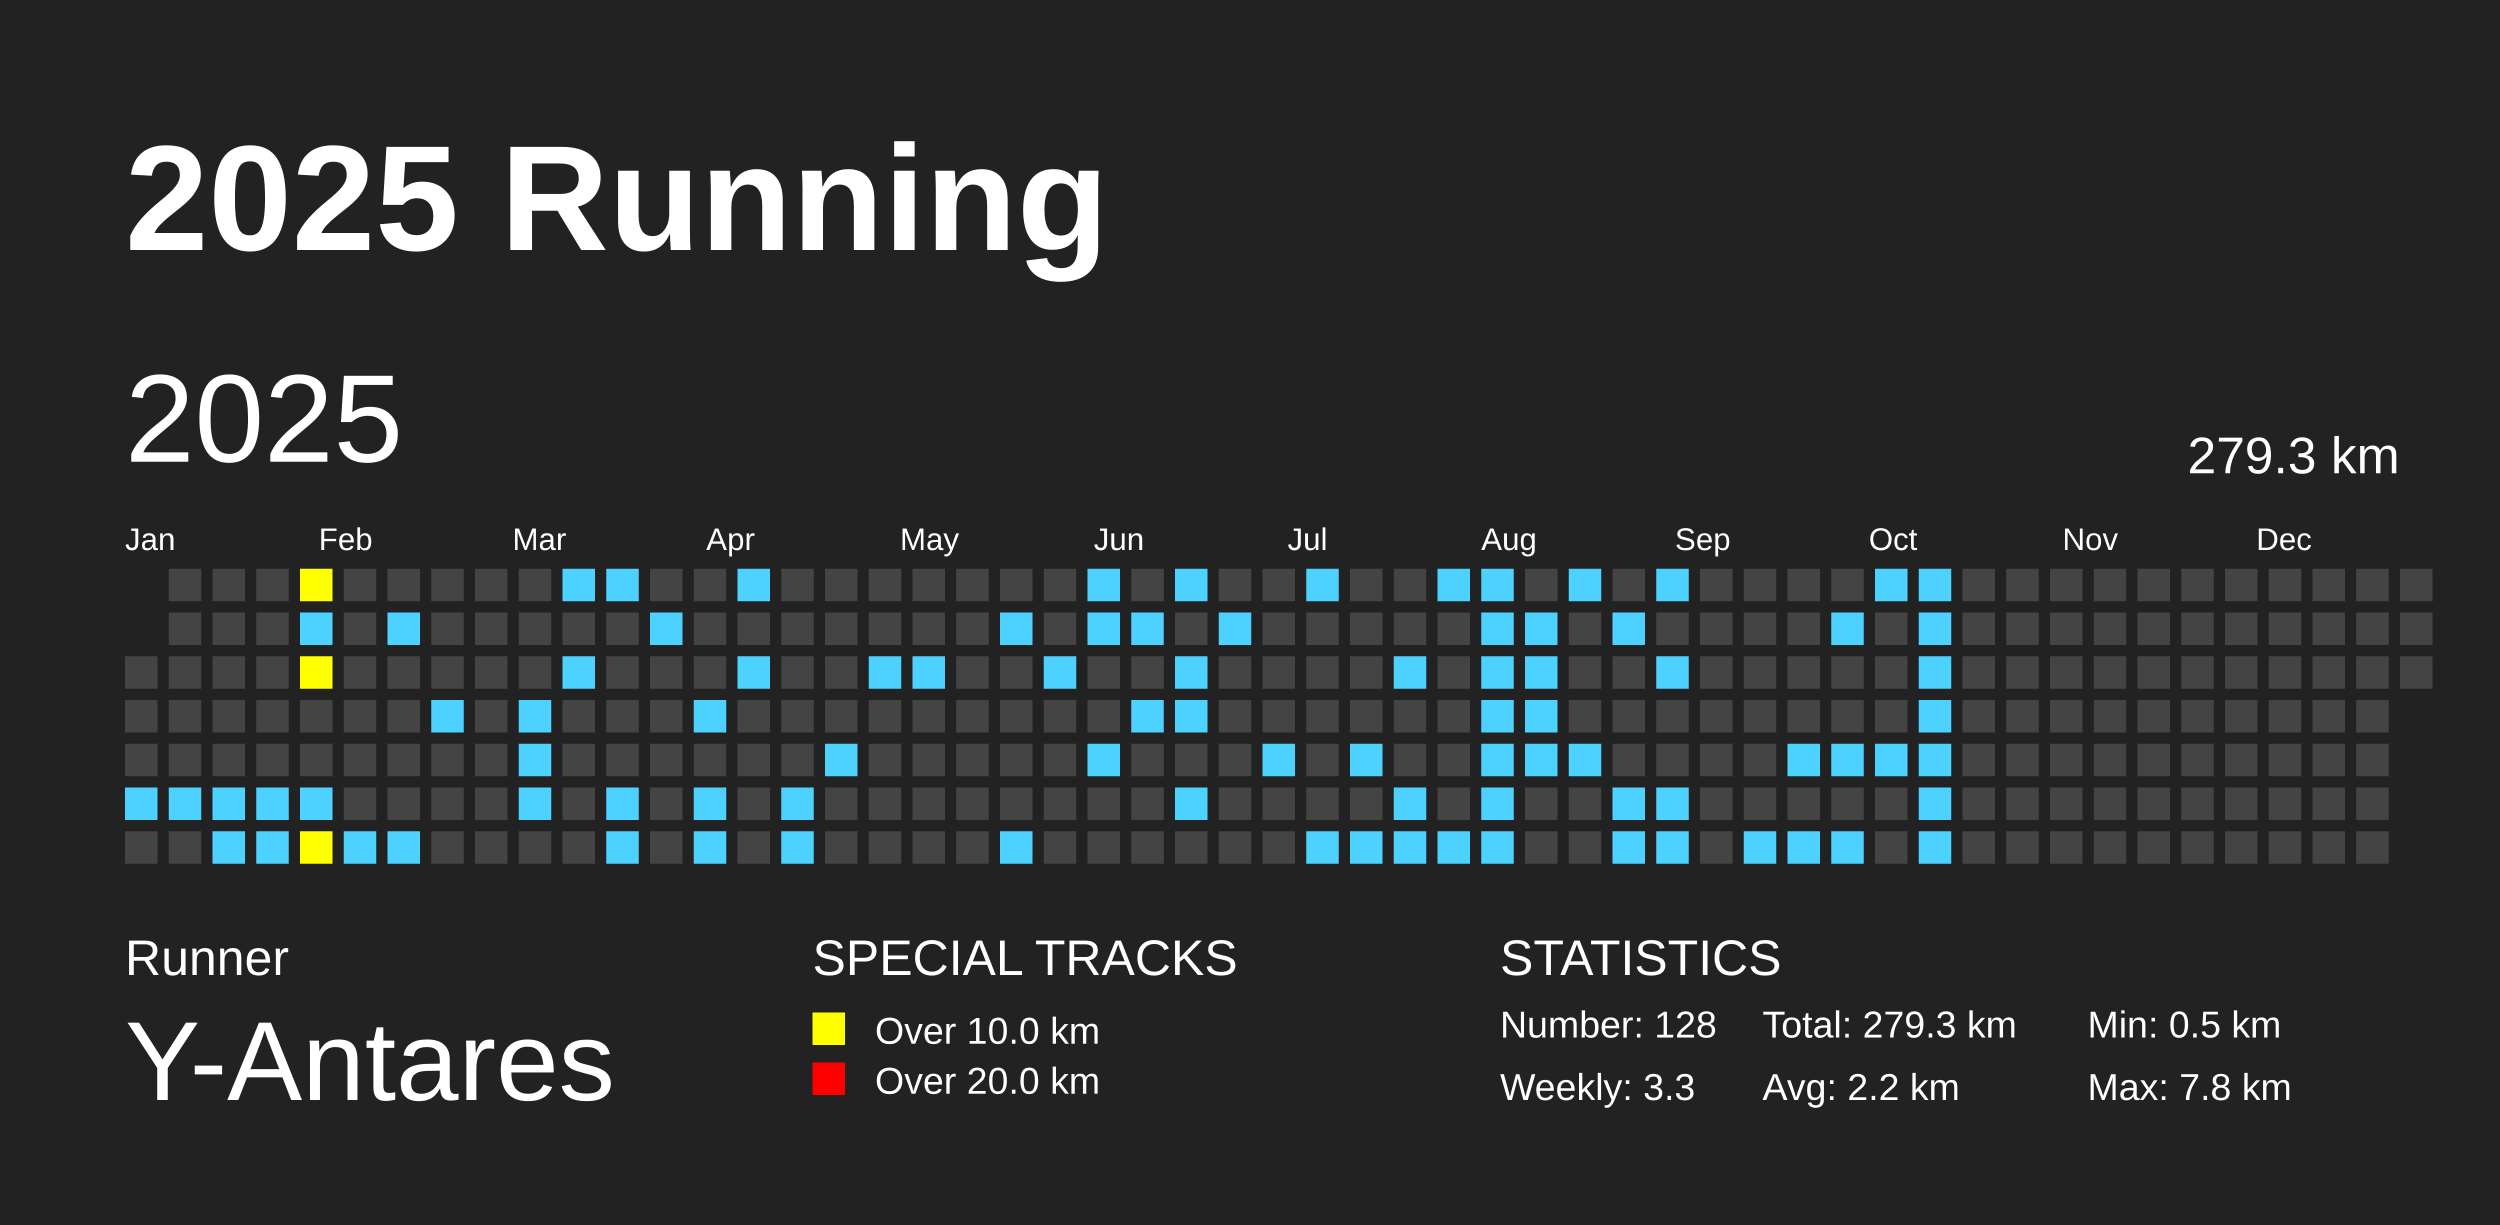
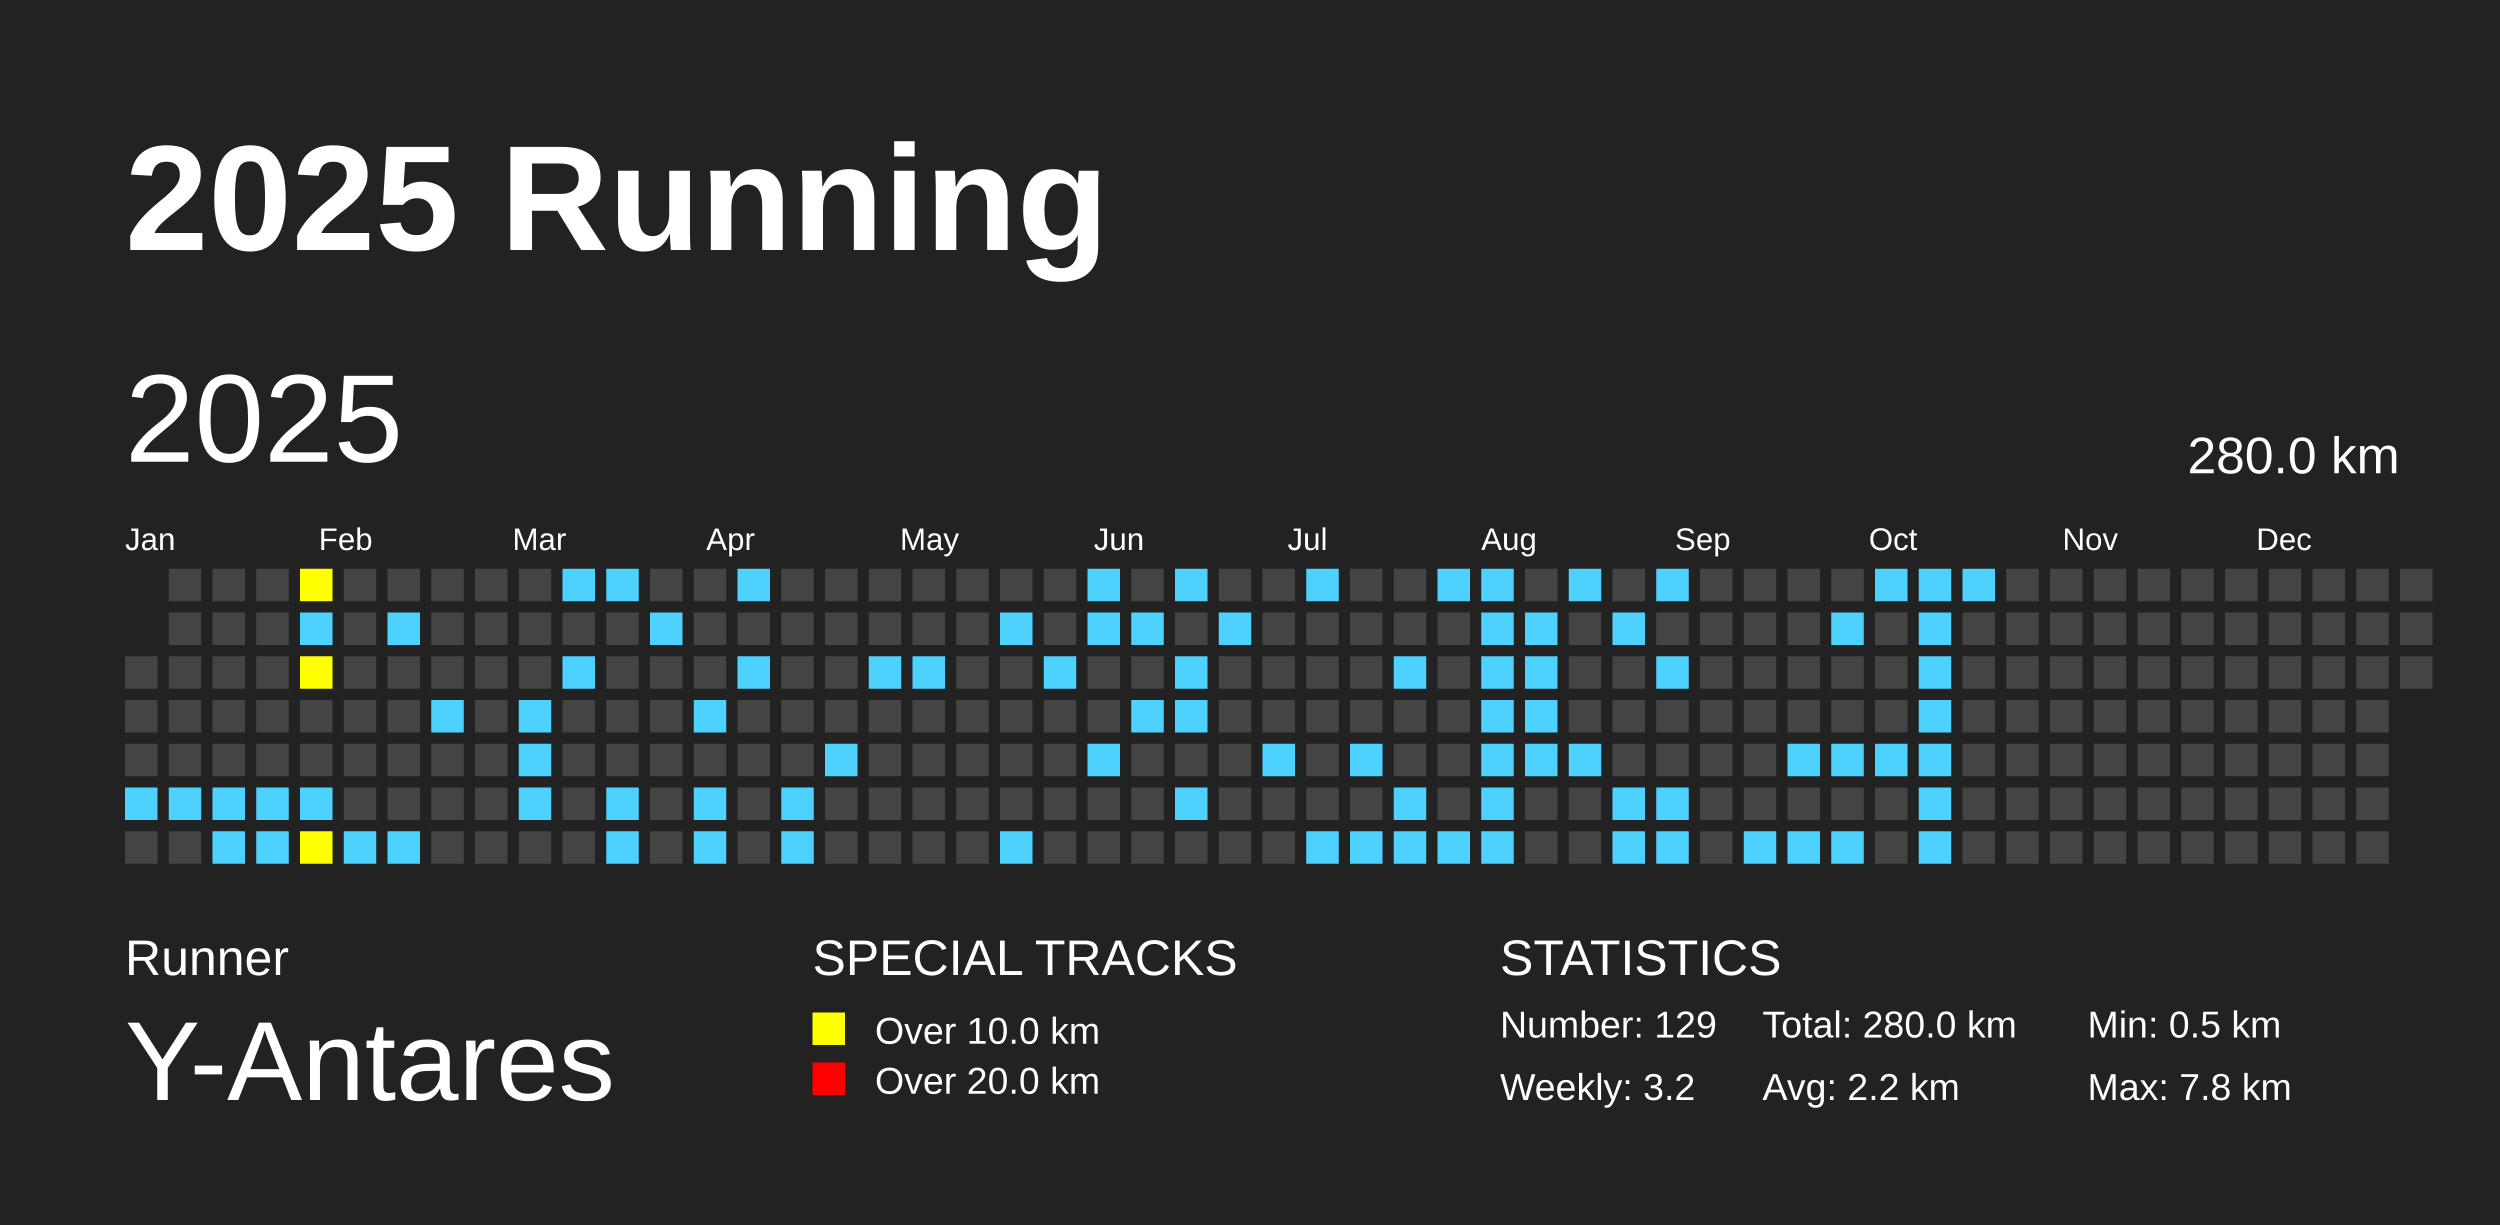
<svg xmlns="http://www.w3.org/2000/svg" baseProfile="full" height="98mm" version="1.1" viewBox="0,0,200,98" width="200mm">
  <defs />
  <rect fill="#222222" height="98" width="200" x="0" y="0" />
  <text fill="#FFFFFF" style="font-size:12px; font-family:Arial; font-weight:bold;" x="10" y="20">2025 Running</text>
  <text fill="#FFFFFF" style="font-size:4px; font-family:Arial" x="10" y="78">Runner</text>
  <text fill="#FFFFFF" style="font-size:9px; font-family:Arial" x="10" y="88">Y-Antares</text>
  <text fill="#FFFFFF" style="font-size:4px; font-family:Arial" x="65" y="78">SPECIAL TRACKS</text>
  <rect fill="yellow" height="2.6" width="2.6" x="65" y="81" />
  <text fill="#FFFFFF" style="font-size:3px; font-family:Arial" x="70" y="83.5">Over 10.0 km</text>
  <rect fill="red" height="2.6" width="2.6" x="65" y="85" />
  <text fill="#FFFFFF" style="font-size:3px; font-family:Arial" x="70" y="87.5">Over 20.0 km</text>
  <text fill="#FFFFFF" style="font-size:4px; font-family:Arial" x="120" y="78">STATISTICS</text>
-   <text fill="#FFFFFF" style="font-size:3px; font-family:Arial" x="120" y="83">Number: 128</text>
-   <text fill="#FFFFFF" style="font-size:3px; font-family:Arial" x="120" y="88">Weekly: 3.3</text>
-   <text fill="#FFFFFF" style="font-size:3px; font-family:Arial" x="141" y="83">Total: 279.3 km</text>
+   <text fill="#FFFFFF" style="font-size:3px; font-family:Arial" x="120" y="83">Number: 129</text>
+   <text fill="#FFFFFF" style="font-size:3px; font-family:Arial" x="120" y="88">Weekly: 3.2</text>
+   <text fill="#FFFFFF" style="font-size:3px; font-family:Arial" x="141" y="83">Total: 280.0 km</text>
  <text fill="#FFFFFF" style="font-size:3px; font-family:Arial" x="141" y="88">Avg: 2.2 km</text>
  <text fill="#FFFFFF" style="font-size:3px; font-family:Arial" x="167" y="83">Min: 0.5 km</text>
  <text fill="#FFFFFF" style="font-size:3px; font-family:Arial" x="167" y="88">Max: 7.8 km</text>
  <text dominant-baseline="hanging" fill="#FFFFFF" style="font-size:10.0px; font-family:Arial;" x="10" y="30">2025</text>
-   <text dominant-baseline="hanging" fill="#FFFFFF" style="font-size:4.125px; font-family:Arial;" x="175" y="35">279.3 km</text>
+   <text dominant-baseline="hanging" fill="#FFFFFF" style="font-size:4.125px; font-family:Arial;" x="175" y="35">280.0 km</text>
  <text fill="#FFFFFF" style="font-size:2.5px; font-family:Arial" x="10.0" y="44">Jan</text>
  <text fill="#FFFFFF" style="font-size:2.5px; font-family:Arial" x="25.5" y="44">Feb</text>
  <text fill="#FFFFFF" style="font-size:2.5px; font-family:Arial" x="41.0" y="44">Mar</text>
  <text fill="#FFFFFF" style="font-size:2.5px; font-family:Arial" x="56.5" y="44">Apr</text>
  <text fill="#FFFFFF" style="font-size:2.5px; font-family:Arial" x="72.0" y="44">May</text>
  <text fill="#FFFFFF" style="font-size:2.5px; font-family:Arial" x="87.5" y="44">Jun</text>
  <text fill="#FFFFFF" style="font-size:2.5px; font-family:Arial" x="103.0" y="44">Jul</text>
  <text fill="#FFFFFF" style="font-size:2.5px; font-family:Arial" x="118.5" y="44">Aug</text>
  <text fill="#FFFFFF" style="font-size:2.5px; font-family:Arial" x="134.0" y="44">Sep</text>
  <text fill="#FFFFFF" style="font-size:2.5px; font-family:Arial" x="149.5" y="44">Oct</text>
  <text fill="#FFFFFF" style="font-size:2.5px; font-family:Arial" x="165.0" y="44">Nov</text>
  <text fill="#FFFFFF" style="font-size:2.5px; font-family:Arial" x="180.5" y="44">Dec</text>
  <rect fill="#444444" height="2.6" width="2.6" x="10.0" y="52.5" />
  <rect fill="#444444" height="2.6" width="2.6" x="10.0" y="56.0" />
  <rect fill="#444444" height="2.6" width="2.6" x="10.0" y="59.5" />
  <rect fill="#4DD2FF" height="2.6" width="2.6" x="10.0" y="63.0" />
  <rect fill="#444444" height="2.6" width="2.6" x="10.0" y="66.5" />
  <rect fill="#444444" height="2.6" width="2.6" x="13.5" y="45.5" />
  <rect fill="#444444" height="2.6" width="2.6" x="13.5" y="49.0" />
  <rect fill="#444444" height="2.6" width="2.6" x="13.5" y="52.5" />
  <rect fill="#444444" height="2.6" width="2.6" x="13.5" y="56.0" />
  <rect fill="#444444" height="2.6" width="2.6" x="13.5" y="59.5" />
  <rect fill="#4DD2FF" height="2.6" width="2.6" x="13.5" y="63.0" />
  <rect fill="#444444" height="2.6" width="2.6" x="13.5" y="66.5" />
  <rect fill="#444444" height="2.6" width="2.6" x="17.0" y="45.5" />
  <rect fill="#444444" height="2.6" width="2.6" x="17.0" y="49.0" />
  <rect fill="#444444" height="2.6" width="2.6" x="17.0" y="52.5" />
  <rect fill="#444444" height="2.6" width="2.6" x="17.0" y="56.0" />
  <rect fill="#444444" height="2.6" width="2.6" x="17.0" y="59.5" />
  <rect fill="#4DD2FF" height="2.6" width="2.6" x="17.0" y="63.0" />
  <rect fill="#4DD2FF" height="2.6" width="2.6" x="17.0" y="66.5" />
  <rect fill="#444444" height="2.6" width="2.6" x="20.5" y="45.5" />
  <rect fill="#444444" height="2.6" width="2.6" x="20.5" y="49.0" />
  <rect fill="#444444" height="2.6" width="2.6" x="20.5" y="52.5" />
  <rect fill="#444444" height="2.6" width="2.6" x="20.5" y="56.0" />
  <rect fill="#444444" height="2.6" width="2.6" x="20.5" y="59.5" />
  <rect fill="#4DD2FF" height="2.6" width="2.6" x="20.5" y="63.0" />
  <rect fill="#4DD2FF" height="2.6" width="2.6" x="20.5" y="66.5" />
  <rect fill="yellow" height="2.6" width="2.6" x="24.0" y="45.5" />
  <rect fill="#4DD2FF" height="2.6" width="2.6" x="24.0" y="49.0" />
  <rect fill="yellow" height="2.6" width="2.6" x="24.0" y="52.5" />
  <rect fill="#444444" height="2.6" width="2.6" x="24.0" y="56.0" />
  <rect fill="#444444" height="2.6" width="2.6" x="24.0" y="59.5" />
  <rect fill="#4DD2FF" height="2.6" width="2.6" x="24.0" y="63.0" />
  <rect fill="yellow" height="2.6" width="2.6" x="24.0" y="66.5" />
  <rect fill="#444444" height="2.6" width="2.6" x="27.5" y="45.5" />
  <rect fill="#444444" height="2.6" width="2.6" x="27.5" y="49.0" />
  <rect fill="#444444" height="2.6" width="2.6" x="27.5" y="52.5" />
  <rect fill="#444444" height="2.6" width="2.6" x="27.5" y="56.0" />
  <rect fill="#444444" height="2.6" width="2.6" x="27.5" y="59.5" />
  <rect fill="#444444" height="2.6" width="2.6" x="27.5" y="63.0" />
  <rect fill="#4DD2FF" height="2.6" width="2.6" x="27.5" y="66.5" />
  <rect fill="#444444" height="2.6" width="2.6" x="31.0" y="45.5" />
  <rect fill="#4DD2FF" height="2.6" width="2.6" x="31.0" y="49.0" />
  <rect fill="#444444" height="2.6" width="2.6" x="31.0" y="52.5" />
  <rect fill="#444444" height="2.6" width="2.6" x="31.0" y="56.0" />
  <rect fill="#444444" height="2.6" width="2.6" x="31.0" y="59.5" />
  <rect fill="#444444" height="2.6" width="2.6" x="31.0" y="63.0" />
  <rect fill="#4DD2FF" height="2.6" width="2.6" x="31.0" y="66.5" />
  <rect fill="#444444" height="2.6" width="2.6" x="34.5" y="45.5" />
  <rect fill="#444444" height="2.6" width="2.6" x="34.5" y="49.0" />
  <rect fill="#444444" height="2.6" width="2.6" x="34.5" y="52.5" />
  <rect fill="#4DD2FF" height="2.6" width="2.6" x="34.5" y="56.0" />
  <rect fill="#444444" height="2.6" width="2.6" x="34.5" y="59.5" />
  <rect fill="#444444" height="2.6" width="2.6" x="34.5" y="63.0" />
  <rect fill="#444444" height="2.6" width="2.6" x="34.5" y="66.5" />
  <rect fill="#444444" height="2.6" width="2.6" x="38.0" y="45.5" />
  <rect fill="#444444" height="2.6" width="2.6" x="38.0" y="49.0" />
  <rect fill="#444444" height="2.6" width="2.6" x="38.0" y="52.5" />
  <rect fill="#444444" height="2.6" width="2.6" x="38.0" y="56.0" />
  <rect fill="#444444" height="2.6" width="2.6" x="38.0" y="59.5" />
  <rect fill="#444444" height="2.6" width="2.6" x="38.0" y="63.0" />
  <rect fill="#444444" height="2.6" width="2.6" x="38.0" y="66.5" />
  <rect fill="#444444" height="2.6" width="2.6" x="41.5" y="45.5" />
  <rect fill="#444444" height="2.6" width="2.6" x="41.5" y="49.0" />
  <rect fill="#444444" height="2.6" width="2.6" x="41.5" y="52.5" />
  <rect fill="#4DD2FF" height="2.6" width="2.6" x="41.5" y="56.0" />
  <rect fill="#4DD2FF" height="2.6" width="2.6" x="41.5" y="59.5" />
  <rect fill="#4DD2FF" height="2.6" width="2.6" x="41.5" y="63.0" />
  <rect fill="#444444" height="2.6" width="2.6" x="41.5" y="66.5" />
  <rect fill="#4DD2FF" height="2.6" width="2.6" x="45.0" y="45.5" />
  <rect fill="#444444" height="2.6" width="2.6" x="45.0" y="49.0" />
  <rect fill="#4DD2FF" height="2.6" width="2.6" x="45.0" y="52.5" />
  <rect fill="#444444" height="2.6" width="2.6" x="45.0" y="56.0" />
  <rect fill="#444444" height="2.6" width="2.6" x="45.0" y="59.5" />
  <rect fill="#444444" height="2.6" width="2.6" x="45.0" y="63.0" />
  <rect fill="#444444" height="2.6" width="2.6" x="45.0" y="66.5" />
  <rect fill="#4DD2FF" height="2.6" width="2.6" x="48.5" y="45.5" />
  <rect fill="#444444" height="2.6" width="2.6" x="48.5" y="49.0" />
  <rect fill="#444444" height="2.6" width="2.6" x="48.5" y="52.5" />
  <rect fill="#444444" height="2.6" width="2.6" x="48.5" y="56.0" />
  <rect fill="#444444" height="2.6" width="2.6" x="48.5" y="59.5" />
  <rect fill="#4DD2FF" height="2.6" width="2.6" x="48.5" y="63.0" />
  <rect fill="#4DD2FF" height="2.6" width="2.6" x="48.5" y="66.5" />
  <rect fill="#444444" height="2.6" width="2.6" x="52.0" y="45.5" />
  <rect fill="#4DD2FF" height="2.6" width="2.6" x="52.0" y="49.0" />
  <rect fill="#444444" height="2.6" width="2.6" x="52.0" y="52.5" />
  <rect fill="#444444" height="2.6" width="2.6" x="52.0" y="56.0" />
  <rect fill="#444444" height="2.6" width="2.6" x="52.0" y="59.5" />
  <rect fill="#444444" height="2.6" width="2.6" x="52.0" y="63.0" />
  <rect fill="#444444" height="2.6" width="2.6" x="52.0" y="66.5" />
  <rect fill="#444444" height="2.6" width="2.6" x="55.5" y="45.5" />
  <rect fill="#444444" height="2.6" width="2.6" x="55.5" y="49.0" />
  <rect fill="#444444" height="2.6" width="2.6" x="55.5" y="52.5" />
  <rect fill="#4DD2FF" height="2.6" width="2.6" x="55.5" y="56.0" />
  <rect fill="#444444" height="2.6" width="2.6" x="55.5" y="59.5" />
  <rect fill="#4DD2FF" height="2.6" width="2.6" x="55.5" y="63.0" />
  <rect fill="#4DD2FF" height="2.6" width="2.6" x="55.5" y="66.5" />
  <rect fill="#4DD2FF" height="2.6" width="2.6" x="59.0" y="45.5" />
  <rect fill="#444444" height="2.6" width="2.6" x="59.0" y="49.0" />
  <rect fill="#4DD2FF" height="2.6" width="2.6" x="59.0" y="52.5" />
  <rect fill="#444444" height="2.6" width="2.6" x="59.0" y="56.0" />
  <rect fill="#444444" height="2.6" width="2.6" x="59.0" y="59.5" />
  <rect fill="#444444" height="2.6" width="2.6" x="59.0" y="63.0" />
  <rect fill="#444444" height="2.6" width="2.6" x="59.0" y="66.5" />
  <rect fill="#444444" height="2.6" width="2.6" x="62.5" y="45.5" />
  <rect fill="#444444" height="2.6" width="2.6" x="62.5" y="49.0" />
  <rect fill="#444444" height="2.6" width="2.6" x="62.5" y="52.5" />
  <rect fill="#444444" height="2.6" width="2.6" x="62.5" y="56.0" />
  <rect fill="#444444" height="2.6" width="2.6" x="62.5" y="59.5" />
  <rect fill="#4DD2FF" height="2.6" width="2.6" x="62.5" y="63.0" />
  <rect fill="#4DD2FF" height="2.6" width="2.6" x="62.5" y="66.5" />
  <rect fill="#444444" height="2.6" width="2.6" x="66.0" y="45.5" />
  <rect fill="#444444" height="2.6" width="2.6" x="66.0" y="49.0" />
  <rect fill="#444444" height="2.6" width="2.6" x="66.0" y="52.5" />
  <rect fill="#444444" height="2.6" width="2.6" x="66.0" y="56.0" />
  <rect fill="#4DD2FF" height="2.6" width="2.6" x="66.0" y="59.5" />
  <rect fill="#444444" height="2.6" width="2.6" x="66.0" y="63.0" />
  <rect fill="#444444" height="2.6" width="2.6" x="66.0" y="66.5" />
  <rect fill="#444444" height="2.6" width="2.6" x="69.5" y="45.5" />
  <rect fill="#444444" height="2.6" width="2.6" x="69.5" y="49.0" />
  <rect fill="#4DD2FF" height="2.6" width="2.6" x="69.5" y="52.5" />
  <rect fill="#444444" height="2.6" width="2.6" x="69.5" y="56.0" />
  <rect fill="#444444" height="2.6" width="2.6" x="69.5" y="59.5" />
  <rect fill="#444444" height="2.6" width="2.6" x="69.5" y="63.0" />
  <rect fill="#444444" height="2.6" width="2.6" x="69.5" y="66.5" />
  <rect fill="#444444" height="2.6" width="2.6" x="73.0" y="45.5" />
  <rect fill="#444444" height="2.6" width="2.6" x="73.0" y="49.0" />
  <rect fill="#4DD2FF" height="2.6" width="2.6" x="73.0" y="52.5" />
  <rect fill="#444444" height="2.6" width="2.6" x="73.0" y="56.0" />
  <rect fill="#444444" height="2.6" width="2.6" x="73.0" y="59.5" />
  <rect fill="#444444" height="2.6" width="2.6" x="73.0" y="63.0" />
  <rect fill="#444444" height="2.6" width="2.6" x="73.0" y="66.5" />
  <rect fill="#444444" height="2.6" width="2.6" x="76.5" y="45.5" />
  <rect fill="#444444" height="2.6" width="2.6" x="76.5" y="49.0" />
  <rect fill="#444444" height="2.6" width="2.6" x="76.5" y="52.5" />
  <rect fill="#444444" height="2.6" width="2.6" x="76.5" y="56.0" />
  <rect fill="#444444" height="2.6" width="2.6" x="76.5" y="59.5" />
  <rect fill="#444444" height="2.6" width="2.6" x="76.5" y="63.0" />
  <rect fill="#444444" height="2.6" width="2.6" x="76.5" y="66.5" />
  <rect fill="#444444" height="2.6" width="2.6" x="80.0" y="45.5" />
  <rect fill="#4DD2FF" height="2.6" width="2.6" x="80.0" y="49.0" />
  <rect fill="#444444" height="2.6" width="2.6" x="80.0" y="52.5" />
  <rect fill="#444444" height="2.6" width="2.6" x="80.0" y="56.0" />
  <rect fill="#444444" height="2.6" width="2.6" x="80.0" y="59.5" />
  <rect fill="#444444" height="2.6" width="2.6" x="80.0" y="63.0" />
  <rect fill="#4DD2FF" height="2.6" width="2.6" x="80.0" y="66.5" />
  <rect fill="#444444" height="2.6" width="2.6" x="83.5" y="45.5" />
  <rect fill="#444444" height="2.6" width="2.6" x="83.5" y="49.0" />
  <rect fill="#4DD2FF" height="2.6" width="2.6" x="83.5" y="52.5" />
  <rect fill="#444444" height="2.6" width="2.6" x="83.5" y="56.0" />
  <rect fill="#444444" height="2.6" width="2.6" x="83.5" y="59.5" />
  <rect fill="#444444" height="2.6" width="2.6" x="83.5" y="63.0" />
  <rect fill="#444444" height="2.6" width="2.6" x="83.5" y="66.5" />
  <rect fill="#4DD2FF" height="2.6" width="2.6" x="87.0" y="45.5" />
  <rect fill="#4DD2FF" height="2.6" width="2.6" x="87.0" y="49.0" />
  <rect fill="#444444" height="2.6" width="2.6" x="87.0" y="52.5" />
  <rect fill="#444444" height="2.6" width="2.6" x="87.0" y="56.0" />
  <rect fill="#4DD2FF" height="2.6" width="2.6" x="87.0" y="59.5" />
  <rect fill="#444444" height="2.6" width="2.6" x="87.0" y="63.0" />
  <rect fill="#444444" height="2.6" width="2.6" x="87.0" y="66.5" />
  <rect fill="#444444" height="2.6" width="2.6" x="90.5" y="45.5" />
  <rect fill="#4DD2FF" height="2.6" width="2.6" x="90.5" y="49.0" />
  <rect fill="#444444" height="2.6" width="2.6" x="90.5" y="52.5" />
  <rect fill="#4DD2FF" height="2.6" width="2.6" x="90.5" y="56.0" />
  <rect fill="#444444" height="2.6" width="2.6" x="90.5" y="59.5" />
  <rect fill="#444444" height="2.6" width="2.6" x="90.5" y="63.0" />
  <rect fill="#444444" height="2.6" width="2.6" x="90.5" y="66.5" />
  <rect fill="#4DD2FF" height="2.6" width="2.6" x="94.0" y="45.5" />
  <rect fill="#444444" height="2.6" width="2.6" x="94.0" y="49.0" />
  <rect fill="#4DD2FF" height="2.6" width="2.6" x="94.0" y="52.5" />
  <rect fill="#4DD2FF" height="2.6" width="2.6" x="94.0" y="56.0" />
  <rect fill="#444444" height="2.6" width="2.6" x="94.0" y="59.5" />
  <rect fill="#4DD2FF" height="2.6" width="2.6" x="94.0" y="63.0" />
  <rect fill="#444444" height="2.6" width="2.6" x="94.0" y="66.5" />
  <rect fill="#444444" height="2.6" width="2.6" x="97.5" y="45.5" />
  <rect fill="#4DD2FF" height="2.6" width="2.6" x="97.5" y="49.0" />
  <rect fill="#444444" height="2.6" width="2.6" x="97.5" y="52.5" />
  <rect fill="#444444" height="2.6" width="2.6" x="97.5" y="56.0" />
  <rect fill="#444444" height="2.6" width="2.6" x="97.5" y="59.5" />
  <rect fill="#444444" height="2.6" width="2.6" x="97.5" y="63.0" />
  <rect fill="#444444" height="2.6" width="2.6" x="97.5" y="66.5" />
  <rect fill="#444444" height="2.6" width="2.6" x="101.0" y="45.5" />
  <rect fill="#444444" height="2.6" width="2.6" x="101.0" y="49.0" />
  <rect fill="#444444" height="2.6" width="2.6" x="101.0" y="52.5" />
  <rect fill="#444444" height="2.6" width="2.6" x="101.0" y="56.0" />
  <rect fill="#4DD2FF" height="2.6" width="2.6" x="101.0" y="59.5" />
  <rect fill="#444444" height="2.6" width="2.6" x="101.0" y="63.0" />
  <rect fill="#444444" height="2.6" width="2.6" x="101.0" y="66.5" />
  <rect fill="#4DD2FF" height="2.6" width="2.6" x="104.5" y="45.5" />
  <rect fill="#444444" height="2.6" width="2.6" x="104.5" y="49.0" />
  <rect fill="#444444" height="2.6" width="2.6" x="104.5" y="52.5" />
  <rect fill="#444444" height="2.6" width="2.6" x="104.5" y="56.0" />
  <rect fill="#444444" height="2.6" width="2.6" x="104.5" y="59.5" />
  <rect fill="#444444" height="2.6" width="2.6" x="104.5" y="63.0" />
  <rect fill="#4DD2FF" height="2.6" width="2.6" x="104.5" y="66.5" />
  <rect fill="#444444" height="2.6" width="2.6" x="108.0" y="45.5" />
  <rect fill="#444444" height="2.6" width="2.6" x="108.0" y="49.0" />
  <rect fill="#444444" height="2.6" width="2.6" x="108.0" y="52.5" />
  <rect fill="#444444" height="2.6" width="2.6" x="108.0" y="56.0" />
  <rect fill="#4DD2FF" height="2.6" width="2.6" x="108.0" y="59.5" />
  <rect fill="#444444" height="2.6" width="2.6" x="108.0" y="63.0" />
  <rect fill="#4DD2FF" height="2.6" width="2.6" x="108.0" y="66.5" />
  <rect fill="#444444" height="2.6" width="2.6" x="111.5" y="45.5" />
  <rect fill="#444444" height="2.6" width="2.6" x="111.5" y="49.0" />
  <rect fill="#4DD2FF" height="2.6" width="2.6" x="111.5" y="52.5" />
  <rect fill="#444444" height="2.6" width="2.6" x="111.5" y="56.0" />
  <rect fill="#444444" height="2.6" width="2.6" x="111.5" y="59.5" />
  <rect fill="#4DD2FF" height="2.6" width="2.6" x="111.5" y="63.0" />
  <rect fill="#4DD2FF" height="2.6" width="2.6" x="111.5" y="66.5" />
  <rect fill="#4DD2FF" height="2.6" width="2.6" x="115.0" y="45.5" />
  <rect fill="#444444" height="2.6" width="2.6" x="115.0" y="49.0" />
  <rect fill="#444444" height="2.6" width="2.6" x="115.0" y="52.5" />
  <rect fill="#444444" height="2.6" width="2.6" x="115.0" y="56.0" />
  <rect fill="#444444" height="2.6" width="2.6" x="115.0" y="59.5" />
  <rect fill="#444444" height="2.6" width="2.6" x="115.0" y="63.0" />
  <rect fill="#4DD2FF" height="2.6" width="2.6" x="115.0" y="66.5" />
  <rect fill="#4DD2FF" height="2.6" width="2.6" x="118.5" y="45.5" />
  <rect fill="#4DD2FF" height="2.6" width="2.6" x="118.5" y="49.0" />
  <rect fill="#4DD2FF" height="2.6" width="2.6" x="118.5" y="52.5" />
  <rect fill="#4DD2FF" height="2.6" width="2.6" x="118.5" y="56.0" />
  <rect fill="#4DD2FF" height="2.6" width="2.6" x="118.5" y="59.5" />
  <rect fill="#4DD2FF" height="2.6" width="2.6" x="118.5" y="63.0" />
  <rect fill="#4DD2FF" height="2.6" width="2.6" x="118.5" y="66.5" />
  <rect fill="#444444" height="2.6" width="2.6" x="122.0" y="45.5" />
  <rect fill="#4DD2FF" height="2.6" width="2.6" x="122.0" y="49.0" />
  <rect fill="#4DD2FF" height="2.6" width="2.6" x="122.0" y="52.5" />
  <rect fill="#4DD2FF" height="2.6" width="2.6" x="122.0" y="56.0" />
  <rect fill="#4DD2FF" height="2.6" width="2.6" x="122.0" y="59.5" />
  <rect fill="#444444" height="2.6" width="2.6" x="122.0" y="63.0" />
  <rect fill="#444444" height="2.6" width="2.6" x="122.0" y="66.5" />
  <rect fill="#4DD2FF" height="2.6" width="2.6" x="125.5" y="45.5" />
  <rect fill="#444444" height="2.6" width="2.6" x="125.5" y="49.0" />
  <rect fill="#444444" height="2.6" width="2.6" x="125.5" y="52.5" />
  <rect fill="#444444" height="2.6" width="2.6" x="125.5" y="56.0" />
  <rect fill="#4DD2FF" height="2.6" width="2.6" x="125.5" y="59.5" />
  <rect fill="#444444" height="2.6" width="2.6" x="125.5" y="63.0" />
  <rect fill="#444444" height="2.6" width="2.6" x="125.5" y="66.5" />
  <rect fill="#444444" height="2.6" width="2.6" x="129.0" y="45.5" />
  <rect fill="#4DD2FF" height="2.6" width="2.6" x="129.0" y="49.0" />
  <rect fill="#444444" height="2.6" width="2.6" x="129.0" y="52.5" />
  <rect fill="#444444" height="2.6" width="2.6" x="129.0" y="56.0" />
  <rect fill="#444444" height="2.6" width="2.6" x="129.0" y="59.5" />
  <rect fill="#4DD2FF" height="2.6" width="2.6" x="129.0" y="63.0" />
  <rect fill="#4DD2FF" height="2.6" width="2.6" x="129.0" y="66.5" />
  <rect fill="#4DD2FF" height="2.6" width="2.6" x="132.5" y="45.5" />
  <rect fill="#444444" height="2.6" width="2.6" x="132.5" y="49.0" />
  <rect fill="#4DD2FF" height="2.6" width="2.6" x="132.5" y="52.5" />
  <rect fill="#444444" height="2.6" width="2.6" x="132.5" y="56.0" />
  <rect fill="#444444" height="2.6" width="2.6" x="132.5" y="59.5" />
  <rect fill="#4DD2FF" height="2.6" width="2.6" x="132.5" y="63.0" />
  <rect fill="#4DD2FF" height="2.6" width="2.6" x="132.5" y="66.5" />
  <rect fill="#444444" height="2.6" width="2.6" x="136.0" y="45.5" />
  <rect fill="#444444" height="2.6" width="2.6" x="136.0" y="49.0" />
  <rect fill="#444444" height="2.6" width="2.6" x="136.0" y="52.5" />
  <rect fill="#444444" height="2.6" width="2.6" x="136.0" y="56.0" />
  <rect fill="#444444" height="2.6" width="2.6" x="136.0" y="59.5" />
  <rect fill="#444444" height="2.6" width="2.6" x="136.0" y="63.0" />
  <rect fill="#444444" height="2.6" width="2.6" x="136.0" y="66.5" />
  <rect fill="#444444" height="2.6" width="2.6" x="139.5" y="45.5" />
  <rect fill="#444444" height="2.6" width="2.6" x="139.5" y="49.0" />
  <rect fill="#444444" height="2.6" width="2.6" x="139.5" y="52.5" />
  <rect fill="#444444" height="2.6" width="2.6" x="139.5" y="56.0" />
  <rect fill="#444444" height="2.6" width="2.6" x="139.5" y="59.5" />
  <rect fill="#444444" height="2.6" width="2.6" x="139.5" y="63.0" />
  <rect fill="#4DD2FF" height="2.6" width="2.6" x="139.5" y="66.5" />
  <rect fill="#444444" height="2.6" width="2.6" x="143.0" y="45.5" />
  <rect fill="#444444" height="2.6" width="2.6" x="143.0" y="49.0" />
  <rect fill="#444444" height="2.6" width="2.6" x="143.0" y="52.5" />
  <rect fill="#444444" height="2.6" width="2.6" x="143.0" y="56.0" />
  <rect fill="#4DD2FF" height="2.6" width="2.6" x="143.0" y="59.5" />
  <rect fill="#444444" height="2.6" width="2.6" x="143.0" y="63.0" />
  <rect fill="#4DD2FF" height="2.6" width="2.6" x="143.0" y="66.5" />
  <rect fill="#444444" height="2.6" width="2.6" x="146.5" y="45.5" />
  <rect fill="#4DD2FF" height="2.6" width="2.6" x="146.5" y="49.0" />
  <rect fill="#444444" height="2.6" width="2.6" x="146.5" y="52.5" />
  <rect fill="#444444" height="2.6" width="2.6" x="146.5" y="56.0" />
  <rect fill="#4DD2FF" height="2.6" width="2.6" x="146.5" y="59.5" />
  <rect fill="#444444" height="2.6" width="2.6" x="146.5" y="63.0" />
  <rect fill="#4DD2FF" height="2.6" width="2.6" x="146.5" y="66.5" />
  <rect fill="#4DD2FF" height="2.6" width="2.6" x="150.0" y="45.5" />
  <rect fill="#444444" height="2.6" width="2.6" x="150.0" y="49.0" />
  <rect fill="#444444" height="2.6" width="2.6" x="150.0" y="52.5" />
  <rect fill="#444444" height="2.6" width="2.6" x="150.0" y="56.0" />
  <rect fill="#4DD2FF" height="2.6" width="2.6" x="150.0" y="59.5" />
  <rect fill="#444444" height="2.6" width="2.6" x="150.0" y="63.0" />
  <rect fill="#444444" height="2.6" width="2.6" x="150.0" y="66.5" />
  <rect fill="#4DD2FF" height="2.6" width="2.6" x="153.5" y="45.5" />
  <rect fill="#4DD2FF" height="2.6" width="2.6" x="153.5" y="49.0" />
  <rect fill="#4DD2FF" height="2.6" width="2.6" x="153.5" y="52.5" />
  <rect fill="#4DD2FF" height="2.6" width="2.6" x="153.5" y="56.0" />
  <rect fill="#4DD2FF" height="2.6" width="2.6" x="153.5" y="59.5" />
  <rect fill="#4DD2FF" height="2.6" width="2.6" x="153.5" y="63.0" />
  <rect fill="#4DD2FF" height="2.6" width="2.6" x="153.5" y="66.5" />
-   <rect fill="#444444" height="2.6" width="2.6" x="157.0" y="45.5" />
+   <rect fill="#4DD2FF" height="2.6" width="2.6" x="157.0" y="45.5" />
  <rect fill="#444444" height="2.6" width="2.6" x="157.0" y="49.0" />
  <rect fill="#444444" height="2.6" width="2.6" x="157.0" y="52.5" />
  <rect fill="#444444" height="2.6" width="2.6" x="157.0" y="56.0" />
  <rect fill="#444444" height="2.6" width="2.6" x="157.0" y="59.5" />
  <rect fill="#444444" height="2.6" width="2.6" x="157.0" y="63.0" />
  <rect fill="#444444" height="2.6" width="2.6" x="157.0" y="66.5" />
  <rect fill="#444444" height="2.6" width="2.6" x="160.5" y="45.5" />
  <rect fill="#444444" height="2.6" width="2.6" x="160.5" y="49.0" />
  <rect fill="#444444" height="2.6" width="2.6" x="160.5" y="52.5" />
  <rect fill="#444444" height="2.6" width="2.6" x="160.5" y="56.0" />
  <rect fill="#444444" height="2.6" width="2.6" x="160.5" y="59.5" />
  <rect fill="#444444" height="2.6" width="2.6" x="160.5" y="63.0" />
  <rect fill="#444444" height="2.6" width="2.6" x="160.5" y="66.5" />
  <rect fill="#444444" height="2.6" width="2.6" x="164.0" y="45.5" />
  <rect fill="#444444" height="2.6" width="2.6" x="164.0" y="49.0" />
  <rect fill="#444444" height="2.6" width="2.6" x="164.0" y="52.5" />
  <rect fill="#444444" height="2.6" width="2.6" x="164.0" y="56.0" />
  <rect fill="#444444" height="2.6" width="2.6" x="164.0" y="59.5" />
  <rect fill="#444444" height="2.6" width="2.6" x="164.0" y="63.0" />
  <rect fill="#444444" height="2.6" width="2.6" x="164.0" y="66.5" />
  <rect fill="#444444" height="2.6" width="2.6" x="167.5" y="45.5" />
  <rect fill="#444444" height="2.6" width="2.6" x="167.5" y="49.0" />
  <rect fill="#444444" height="2.6" width="2.6" x="167.5" y="52.5" />
  <rect fill="#444444" height="2.6" width="2.6" x="167.5" y="56.0" />
  <rect fill="#444444" height="2.6" width="2.6" x="167.5" y="59.5" />
  <rect fill="#444444" height="2.6" width="2.6" x="167.5" y="63.0" />
  <rect fill="#444444" height="2.6" width="2.6" x="167.5" y="66.5" />
  <rect fill="#444444" height="2.6" width="2.6" x="171.0" y="45.5" />
  <rect fill="#444444" height="2.6" width="2.6" x="171.0" y="49.0" />
  <rect fill="#444444" height="2.6" width="2.6" x="171.0" y="52.5" />
  <rect fill="#444444" height="2.6" width="2.6" x="171.0" y="56.0" />
  <rect fill="#444444" height="2.6" width="2.6" x="171.0" y="59.5" />
  <rect fill="#444444" height="2.6" width="2.6" x="171.0" y="63.0" />
  <rect fill="#444444" height="2.6" width="2.6" x="171.0" y="66.5" />
  <rect fill="#444444" height="2.6" width="2.6" x="174.5" y="45.5" />
  <rect fill="#444444" height="2.6" width="2.6" x="174.5" y="49.0" />
  <rect fill="#444444" height="2.6" width="2.6" x="174.5" y="52.5" />
  <rect fill="#444444" height="2.6" width="2.6" x="174.5" y="56.0" />
  <rect fill="#444444" height="2.6" width="2.6" x="174.5" y="59.5" />
  <rect fill="#444444" height="2.6" width="2.6" x="174.5" y="63.0" />
  <rect fill="#444444" height="2.6" width="2.6" x="174.5" y="66.5" />
  <rect fill="#444444" height="2.6" width="2.6" x="178.0" y="45.5" />
  <rect fill="#444444" height="2.6" width="2.6" x="178.0" y="49.0" />
  <rect fill="#444444" height="2.6" width="2.6" x="178.0" y="52.5" />
  <rect fill="#444444" height="2.6" width="2.6" x="178.0" y="56.0" />
  <rect fill="#444444" height="2.6" width="2.6" x="178.0" y="59.5" />
  <rect fill="#444444" height="2.6" width="2.6" x="178.0" y="63.0" />
  <rect fill="#444444" height="2.6" width="2.6" x="178.0" y="66.5" />
  <rect fill="#444444" height="2.6" width="2.6" x="181.5" y="45.5" />
  <rect fill="#444444" height="2.6" width="2.6" x="181.5" y="49.0" />
  <rect fill="#444444" height="2.6" width="2.6" x="181.5" y="52.5" />
  <rect fill="#444444" height="2.6" width="2.6" x="181.5" y="56.0" />
  <rect fill="#444444" height="2.6" width="2.6" x="181.5" y="59.5" />
  <rect fill="#444444" height="2.6" width="2.6" x="181.5" y="63.0" />
  <rect fill="#444444" height="2.6" width="2.6" x="181.5" y="66.5" />
  <rect fill="#444444" height="2.6" width="2.6" x="185.0" y="45.5" />
  <rect fill="#444444" height="2.6" width="2.6" x="185.0" y="49.0" />
  <rect fill="#444444" height="2.6" width="2.6" x="185.0" y="52.5" />
  <rect fill="#444444" height="2.6" width="2.6" x="185.0" y="56.0" />
  <rect fill="#444444" height="2.6" width="2.6" x="185.0" y="59.5" />
  <rect fill="#444444" height="2.6" width="2.6" x="185.0" y="63.0" />
  <rect fill="#444444" height="2.6" width="2.6" x="185.0" y="66.5" />
  <rect fill="#444444" height="2.6" width="2.6" x="188.5" y="45.5" />
  <rect fill="#444444" height="2.6" width="2.6" x="188.5" y="49.0" />
  <rect fill="#444444" height="2.6" width="2.6" x="188.5" y="52.5" />
  <rect fill="#444444" height="2.6" width="2.6" x="188.5" y="56.0" />
  <rect fill="#444444" height="2.6" width="2.6" x="188.5" y="59.5" />
  <rect fill="#444444" height="2.6" width="2.6" x="188.5" y="63.0" />
  <rect fill="#444444" height="2.6" width="2.6" x="188.5" y="66.5" />
  <rect fill="#444444" height="2.6" width="2.6" x="192.0" y="45.5" />
  <rect fill="#444444" height="2.6" width="2.6" x="192.0" y="49.0" />
  <rect fill="#444444" height="2.6" width="2.6" x="192.0" y="52.5" />
</svg>
